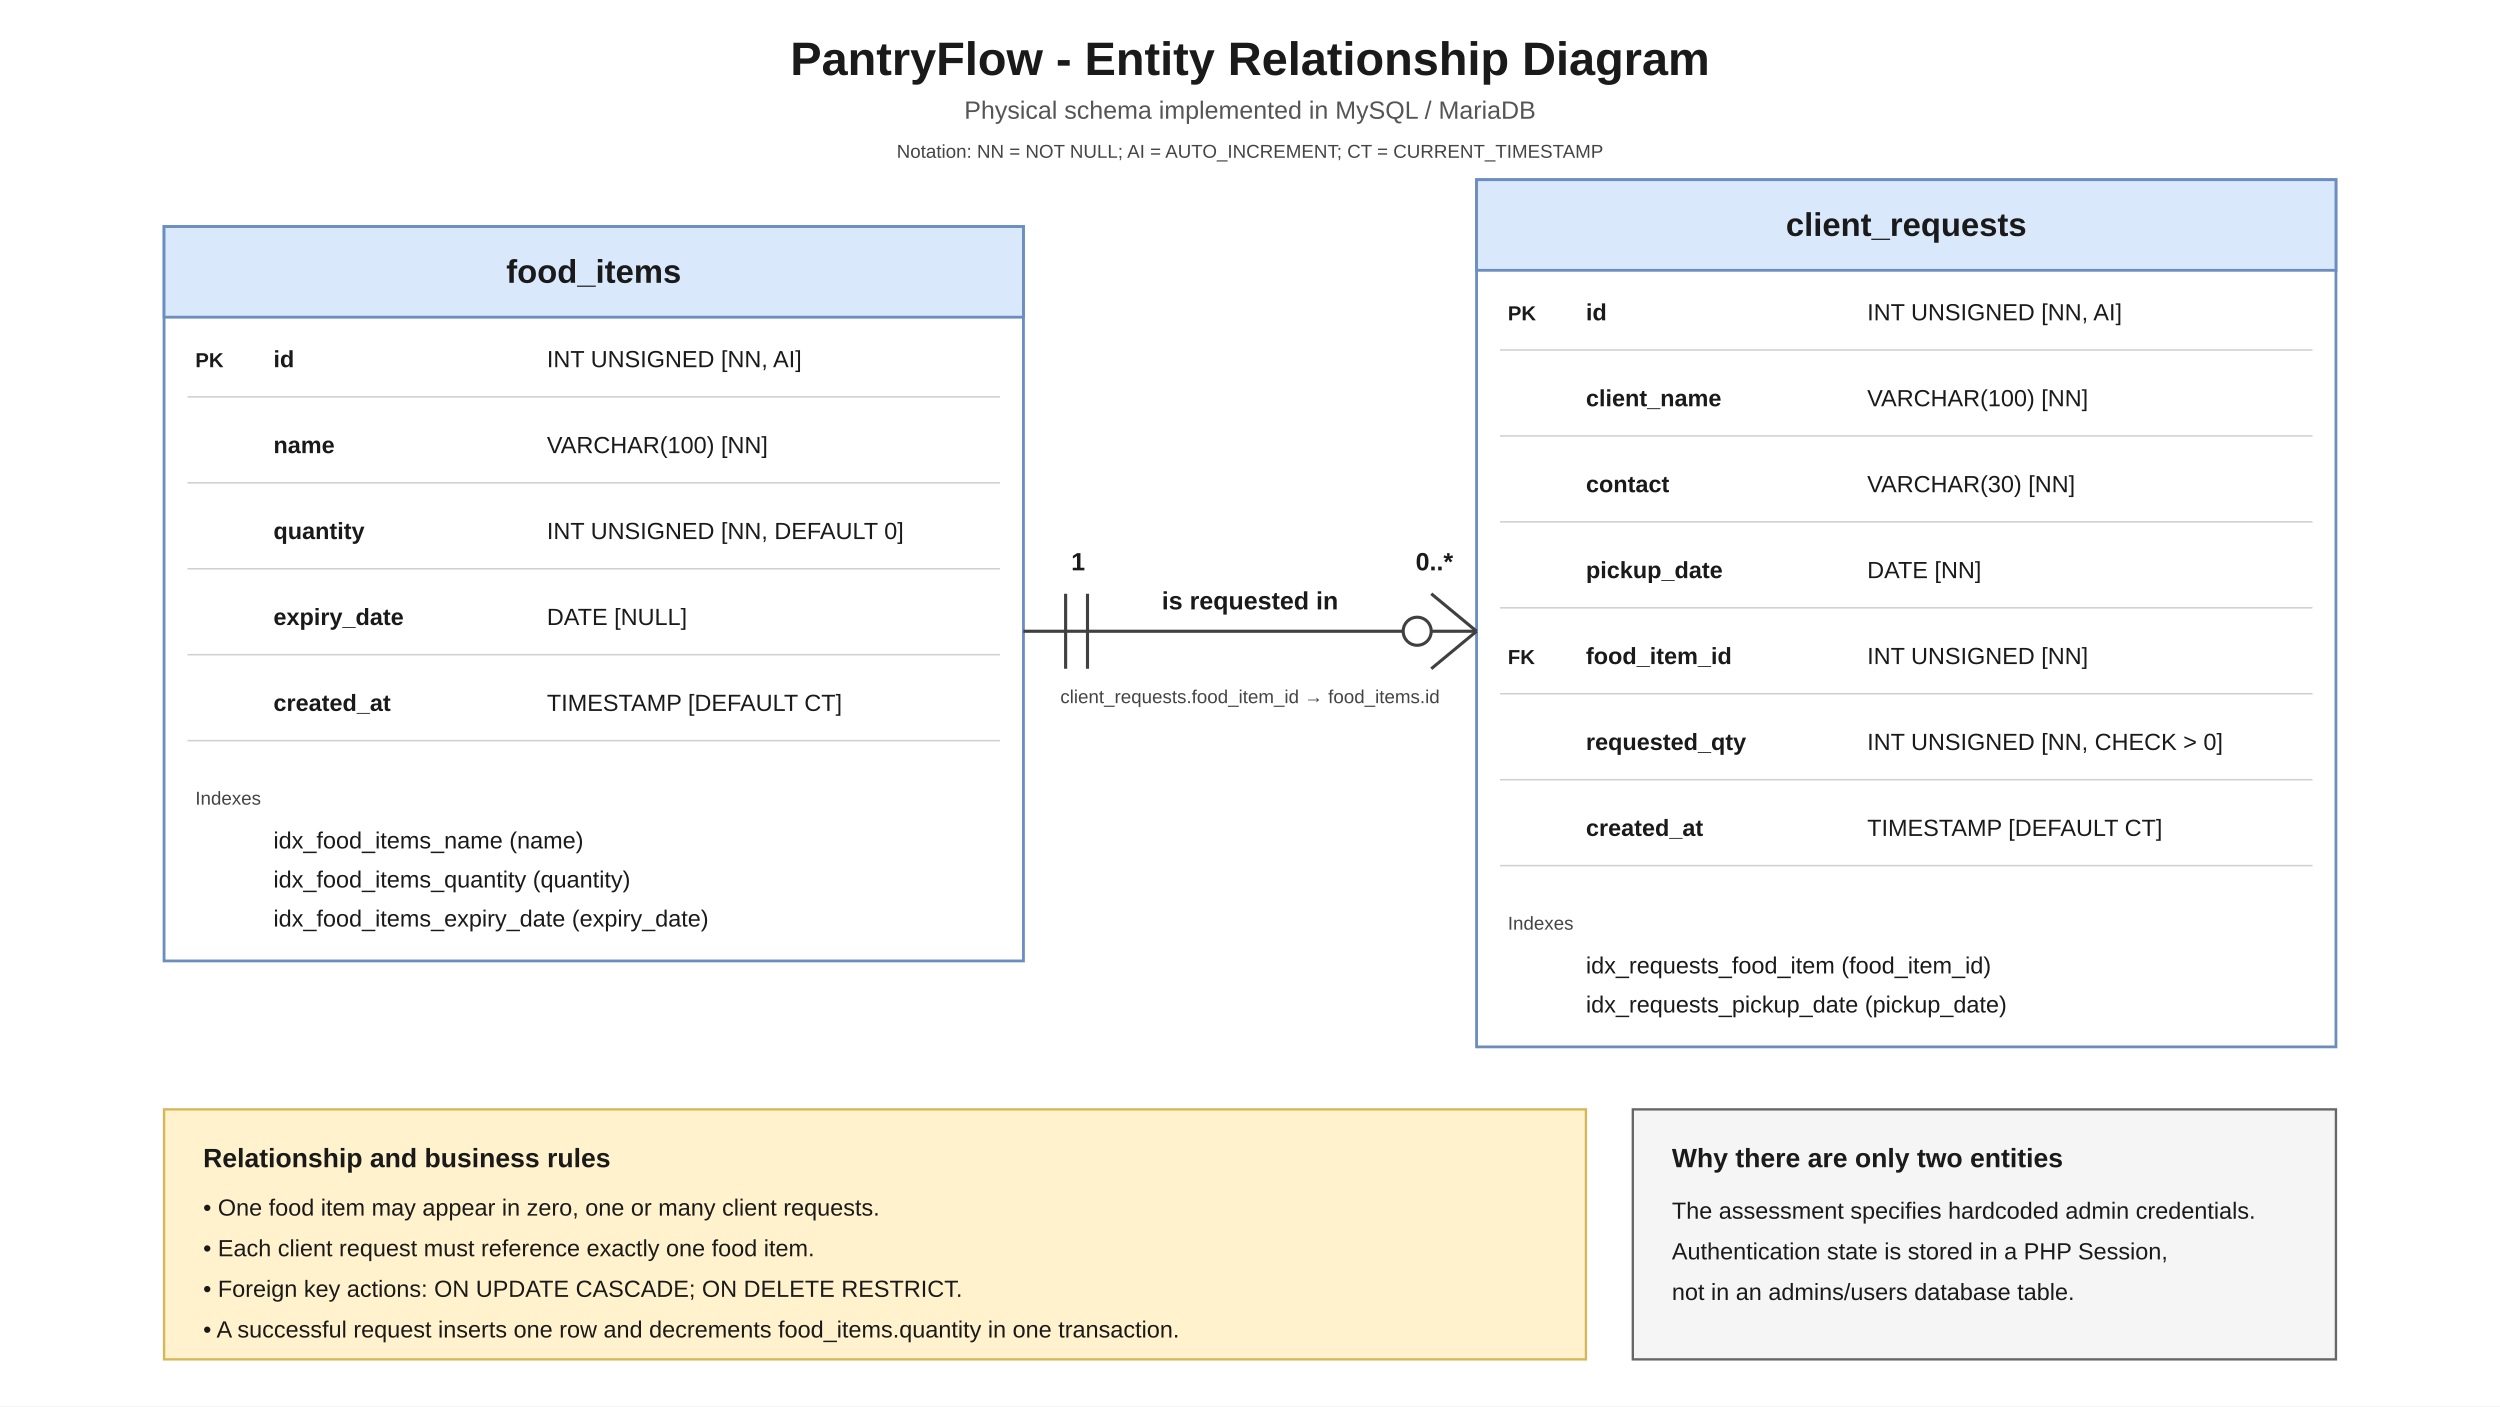
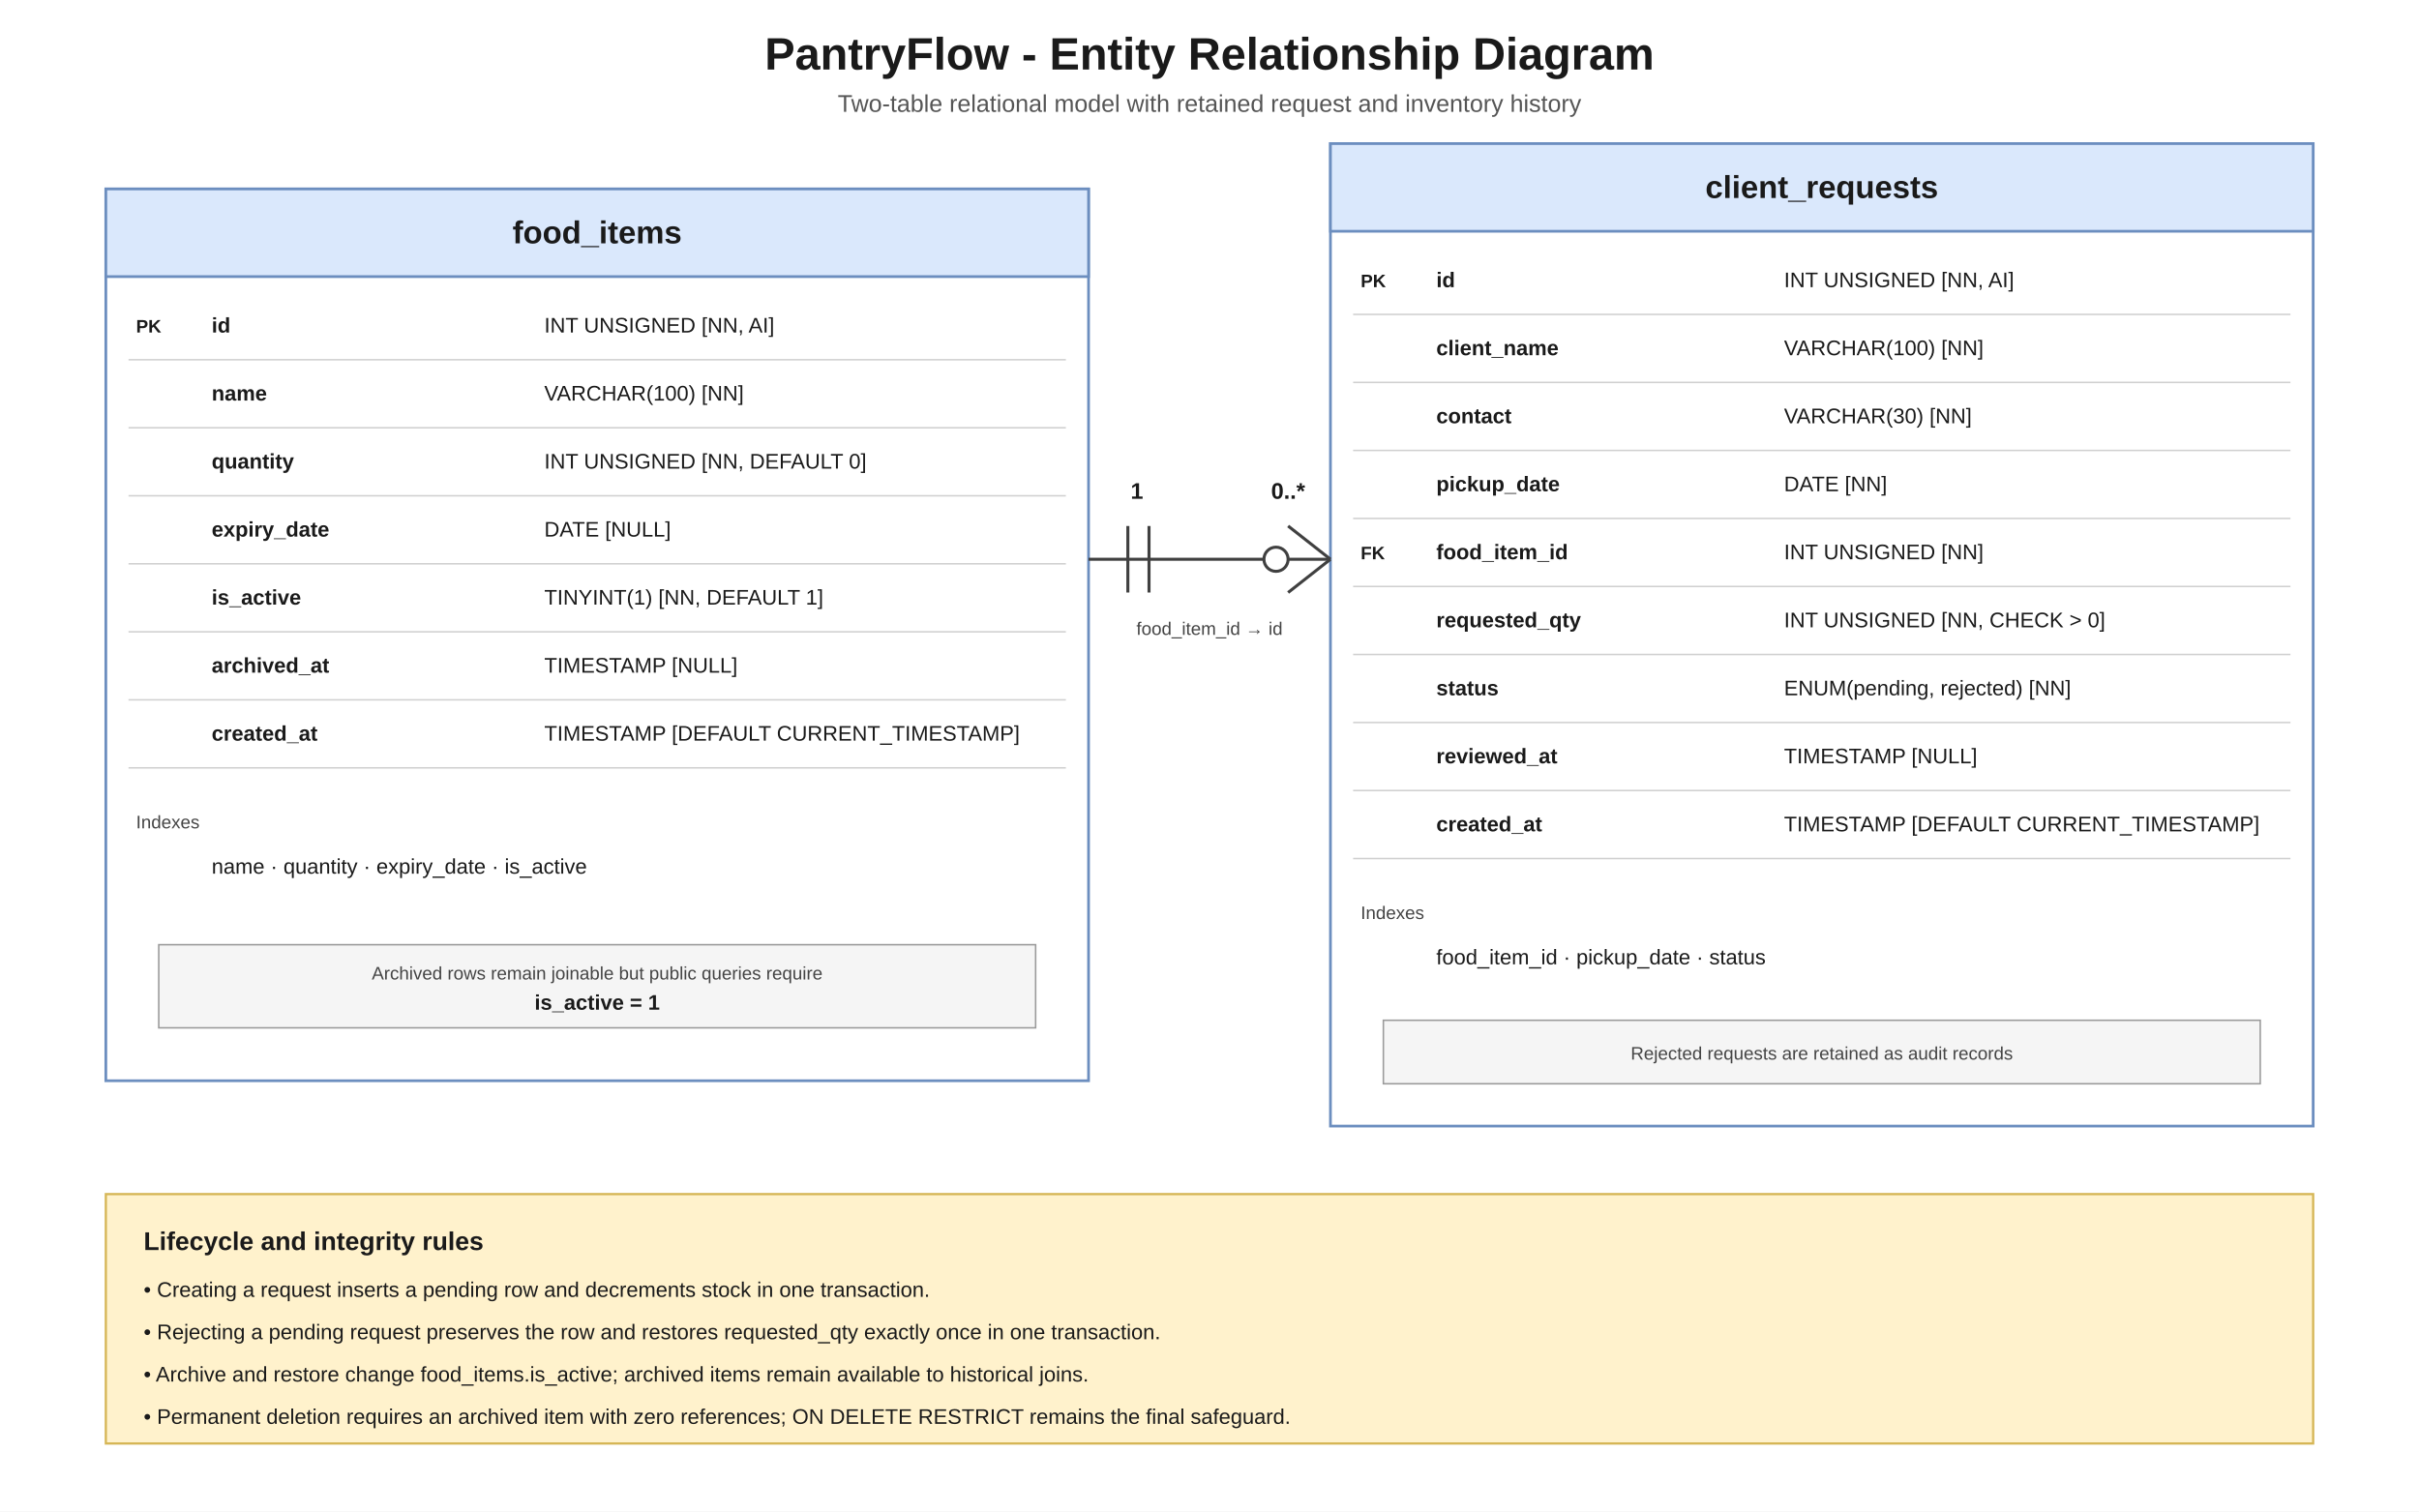
- <svg xmlns="http://www.w3.org/2000/svg" width="1600" height="900" viewBox="0 0 1600 900" role="img" aria-labelledby="title desc">
+ <svg xmlns="http://www.w3.org/2000/svg" width="1600" height="1000" viewBox="0 0 1600 1000" role="img" aria-labelledby="title desc">
  <defs>
    <style>
      text { font-family: Arial, Helvetica, sans-serif; fill: #1a1a1a; }
      .title { font-size: 30px; font-weight: 700; }
      .subtitle { font-size: 16px; fill: #555; }
      .table { fill: #fff; stroke: #6c8ebf; stroke-width: 1.8; }
      .header { fill: #dae8fc; stroke: #6c8ebf; stroke-width: 1.8; }
      .table-title { font-size: 21px; font-weight: 700; }
-       .field { font-size: 15px; }
-       .field-name { font-size: 15px; font-weight: 700; }
-       .key { font-size: 13px; font-weight: 700; }
+       .field { font-size: 14px; }
+       .field-name { font-size: 14px; font-weight: 700; }
+       .key { font-size: 12px; font-weight: 700; }
      .small { font-size: 12px; fill: #444; }
-       .relation { font-size: 16px; font-weight: 700; }
+       .relation { font-size: 15px; font-weight: 700; }
      .note { fill: #fff2cc; stroke: #d6b656; stroke-width: 1.5; }
      .note-title { font-size: 17px; font-weight: 700; }
-       .body { font-size: 15px; }
+       .body { font-size: 14px; }
      .rowline { stroke: #d0d0d0; stroke-width: 1; }
    </style>
  </defs>
-   <rect width="1600" height="900" fill="#ffffff" />
-   <text x="800" y="48" text-anchor="middle" class="title">PantryFlow - Entity Relationship Diagram</text>
-   <text x="800" y="76" text-anchor="middle" class="subtitle">Physical schema implemented in MySQL / MariaDB</text>
-   <text x="800" y="101" text-anchor="middle" class="small">Notation: NN = NOT NULL; AI = AUTO_INCREMENT; CT = CURRENT_TIMESTAMP</text>
-   <rect x="105" y="145" width="550" height="470" class="table" />
-   <rect x="105" y="145" width="550" height="58" class="header" />
-   <text x="380" y="181" text-anchor="middle" class="table-title">food_items</text>
-   <text x="125" y="235" class="key">PK</text>
-   <text x="175" y="235" class="field-name">id</text>
-   <text x="350" y="235" class="field">INT UNSIGNED [NN, AI]</text>
-   <line x1="120" y1="254" x2="640" y2="254" class="rowline" />
-   <text x="175" y="290" class="field-name">name</text>
-   <text x="350" y="290" class="field">VARCHAR(100) [NN]</text>
-   <line x1="120" y1="309" x2="640" y2="309" class="rowline" />
-   <text x="175" y="345" class="field-name">quantity</text>
-   <text x="350" y="345" class="field">INT UNSIGNED [NN, DEFAULT 0]</text>
-   <line x1="120" y1="364" x2="640" y2="364" class="rowline" />
-   <text x="175" y="400" class="field-name">expiry_date</text>
-   <text x="350" y="400" class="field">DATE [NULL]</text>
-   <line x1="120" y1="419" x2="640" y2="419" class="rowline" />
-   <text x="175" y="455" class="field-name">created_at</text>
-   <text x="350" y="455" class="field">TIMESTAMP [DEFAULT CT]</text>
-   <line x1="120" y1="474" x2="640" y2="474" class="rowline" />
-   <text x="125" y="515" class="small">Indexes</text>
-   <text x="175" y="543" class="body">idx_food_items_name (name)</text>
-   <text x="175" y="568" class="body">idx_food_items_quantity (quantity)</text>
-   <text x="175" y="593" class="body">idx_food_items_expiry_date (expiry_date)</text>
-   <rect x="945" y="115" width="550" height="555" class="table" />
-   <rect x="945" y="115" width="550" height="58" class="header" />
-   <text x="1220" y="151" text-anchor="middle" class="table-title">client_requests</text>
-   <text x="965" y="205" class="key">PK</text>
-   <text x="1015" y="205" class="field-name">id</text>
-   <text x="1195" y="205" class="field">INT UNSIGNED [NN, AI]</text>
-   <line x1="960" y1="224" x2="1480" y2="224" class="rowline" />
-   <text x="1015" y="260" class="field-name">client_name</text>
-   <text x="1195" y="260" class="field">VARCHAR(100) [NN]</text>
-   <line x1="960" y1="279" x2="1480" y2="279" class="rowline" />
-   <text x="1015" y="315" class="field-name">contact</text>
-   <text x="1195" y="315" class="field">VARCHAR(30) [NN]</text>
-   <line x1="960" y1="334" x2="1480" y2="334" class="rowline" />
-   <text x="1015" y="370" class="field-name">pickup_date</text>
-   <text x="1195" y="370" class="field">DATE [NN]</text>
-   <line x1="960" y1="389" x2="1480" y2="389" class="rowline" />
-   <text x="965" y="425" class="key">FK</text>
-   <text x="1015" y="425" class="field-name">food_item_id</text>
-   <text x="1195" y="425" class="field">INT UNSIGNED [NN]</text>
-   <line x1="960" y1="444" x2="1480" y2="444" class="rowline" />
-   <text x="1015" y="480" class="field-name">requested_qty</text>
-   <text x="1195" y="480" class="field">INT UNSIGNED [NN, CHECK &gt; 0]</text>
-   <line x1="960" y1="499" x2="1480" y2="499" class="rowline" />
-   <text x="1015" y="535" class="field-name">created_at</text>
-   <text x="1195" y="535" class="field">TIMESTAMP [DEFAULT CT]</text>
-   <line x1="960" y1="554" x2="1480" y2="554" class="rowline" />
-   <text x="965" y="595" class="small">Indexes</text>
-   <text x="1015" y="623" class="body">idx_requests_food_item (food_item_id)</text>
-   <text x="1015" y="648" class="body">idx_requests_pickup_date (pickup_date)</text>
-   <path d="M655 404 H945" fill="none" stroke="#404040" stroke-width="2" />
-   <line x1="682" y1="380" x2="682" y2="428" stroke="#404040" stroke-width="2" />
-   <line x1="696" y1="380" x2="696" y2="428" stroke="#404040" stroke-width="2" />
-   <circle cx="907" cy="404" r="9" fill="#fff" stroke="#404040" stroke-width="2" />
-   <path d="M945 404 L916 380 M945 404 L916 428" fill="none" stroke="#404040" stroke-width="2" />
-   <text x="690" y="365" text-anchor="middle" class="relation">1</text>
-   <text x="918" y="365" text-anchor="middle" class="relation">0..*</text>
-   <text x="800" y="390" text-anchor="middle" class="relation">is requested in</text>
-   <text x="800" y="450" text-anchor="middle" class="small">client_requests.food_item_id → food_items.id</text>
-   <rect x="105" y="710" width="910" height="160" class="note" />
-   <text x="130" y="747" class="note-title">Relationship and business rules</text>
-   <text x="130" y="778" class="body">• One food item may appear in zero, one or many client requests.</text>
-   <text x="130" y="804" class="body">• Each client request must reference exactly one food item.</text>
-   <text x="130" y="830" class="body">• Foreign key actions: ON UPDATE CASCADE; ON DELETE RESTRICT.</text>
-   <text x="130" y="856" class="body">• A successful request inserts one row and decrements food_items.quantity in one transaction.</text>
-   <rect x="1045" y="710" width="450" height="160" fill="#f5f5f5" stroke="#666" stroke-width="1.5" />
-   <text x="1070" y="747" class="note-title">Why there are only two entities</text>
-   <text x="1070" y="780" class="body">The assessment specifies hardcoded admin credentials.</text>
-   <text x="1070" y="806" class="body">Authentication state is stored in a PHP Session,</text>
-   <text x="1070" y="832" class="body">not in an admins/users database table.</text>
+   <rect width="1600" height="1000" fill="#ffffff" />
+   <text x="800" y="46" text-anchor="middle" class="title">PantryFlow - Entity Relationship Diagram</text>
+   <text x="800" y="74" text-anchor="middle" class="subtitle">Two-table relational model with retained request and inventory history</text>
+   <rect x="70" y="125" width="650" height="590" class="table" />
+   <rect x="70" y="125" width="650" height="58" class="header" />
+   <text x="395" y="161" text-anchor="middle" class="table-title">food_items</text>
+   <text x="90" y="220" class="key">PK</text>
+   <text x="140" y="220" class="field-name">id</text>
+   <text x="360" y="220" class="field">INT UNSIGNED [NN, AI]</text>
+   <line x1="85" y1="238" x2="705" y2="238" class="rowline" />
+   <text x="140" y="265" class="field-name">name</text>
+   <text x="360" y="265" class="field">VARCHAR(100) [NN]</text>
+   <line x1="85" y1="283" x2="705" y2="283" class="rowline" />
+   <text x="140" y="310" class="field-name">quantity</text>
+   <text x="360" y="310" class="field">INT UNSIGNED [NN, DEFAULT 0]</text>
+   <line x1="85" y1="328" x2="705" y2="328" class="rowline" />
+   <text x="140" y="355" class="field-name">expiry_date</text>
+   <text x="360" y="355" class="field">DATE [NULL]</text>
+   <line x1="85" y1="373" x2="705" y2="373" class="rowline" />
+   <text x="140" y="400" class="field-name">is_active</text>
+   <text x="360" y="400" class="field">TINYINT(1) [NN, DEFAULT 1]</text>
+   <line x1="85" y1="418" x2="705" y2="418" class="rowline" />
+   <text x="140" y="445" class="field-name">archived_at</text>
+   <text x="360" y="445" class="field">TIMESTAMP [NULL]</text>
+   <line x1="85" y1="463" x2="705" y2="463" class="rowline" />
+   <text x="140" y="490" class="field-name">created_at</text>
+   <text x="360" y="490" class="field">TIMESTAMP [DEFAULT CURRENT_TIMESTAMP]</text>
+   <line x1="85" y1="508" x2="705" y2="508" class="rowline" />
+   <text x="90" y="548" class="small">Indexes</text>
+   <text x="140" y="578" class="body">name · quantity · expiry_date · is_active</text>
+   <rect x="105" y="625" width="580" height="55" fill="#f5f5f5" stroke="#999" />
+   <text x="395" y="648" text-anchor="middle" class="small">Archived rows remain joinable but public queries require</text>
+   <text x="395" y="668" text-anchor="middle" class="field-name">is_active = 1</text>
+   <rect x="880" y="95" width="650" height="650" class="table" />
+   <rect x="880" y="95" width="650" height="58" class="header" />
+   <text x="1205" y="131" text-anchor="middle" class="table-title">client_requests</text>
+   <text x="900" y="190" class="key">PK</text>
+   <text x="950" y="190" class="field-name">id</text>
+   <text x="1180" y="190" class="field">INT UNSIGNED [NN, AI]</text>
+   <line x1="895" y1="208" x2="1515" y2="208" class="rowline" />
+   <text x="950" y="235" class="field-name">client_name</text>
+   <text x="1180" y="235" class="field">VARCHAR(100) [NN]</text>
+   <line x1="895" y1="253" x2="1515" y2="253" class="rowline" />
+   <text x="950" y="280" class="field-name">contact</text>
+   <text x="1180" y="280" class="field">VARCHAR(30) [NN]</text>
+   <line x1="895" y1="298" x2="1515" y2="298" class="rowline" />
+   <text x="950" y="325" class="field-name">pickup_date</text>
+   <text x="1180" y="325" class="field">DATE [NN]</text>
+   <line x1="895" y1="343" x2="1515" y2="343" class="rowline" />
+   <text x="900" y="370" class="key">FK</text>
+   <text x="950" y="370" class="field-name">food_item_id</text>
+   <text x="1180" y="370" class="field">INT UNSIGNED [NN]</text>
+   <line x1="895" y1="388" x2="1515" y2="388" class="rowline" />
+   <text x="950" y="415" class="field-name">requested_qty</text>
+   <text x="1180" y="415" class="field">INT UNSIGNED [NN, CHECK &gt; 0]</text>
+   <line x1="895" y1="433" x2="1515" y2="433" class="rowline" />
+   <text x="950" y="460" class="field-name">status</text>
+   <text x="1180" y="460" class="field">ENUM(pending, rejected) [NN]</text>
+   <line x1="895" y1="478" x2="1515" y2="478" class="rowline" />
+   <text x="950" y="505" class="field-name">reviewed_at</text>
+   <text x="1180" y="505" class="field">TIMESTAMP [NULL]</text>
+   <line x1="895" y1="523" x2="1515" y2="523" class="rowline" />
+   <text x="950" y="550" class="field-name">created_at</text>
+   <text x="1180" y="550" class="field">TIMESTAMP [DEFAULT CURRENT_TIMESTAMP]</text>
+   <line x1="895" y1="568" x2="1515" y2="568" class="rowline" />
+   <text x="900" y="608" class="small">Indexes</text>
+   <text x="950" y="638" class="body">food_item_id · pickup_date · status</text>
+   <rect x="915" y="675" width="580" height="42" fill="#f5f5f5" stroke="#999" />
+   <text x="1205" y="701" text-anchor="middle" class="small">Rejected requests are retained as audit records</text>
+   <path d="M720 370 H880" fill="none" stroke="#404040" stroke-width="2" />
+   <line x1="746" y1="348" x2="746" y2="392" stroke="#404040" stroke-width="2" />
+   <line x1="760" y1="348" x2="760" y2="392" stroke="#404040" stroke-width="2" />
+   <circle cx="844" cy="370" r="8" fill="#fff" stroke="#404040" stroke-width="2" />
+   <path d="M880 370 L852 348 M880 370 L852 392" fill="none" stroke="#404040" stroke-width="2" />
+   <text x="752" y="330" text-anchor="middle" class="relation">1</text>
+   <text x="852" y="330" text-anchor="middle" class="relation">0..*</text>
+   <text x="800" y="420" text-anchor="middle" class="small">food_item_id → id</text>
+   <rect x="70" y="790" width="1460" height="165" class="note" />
+   <text x="95" y="827" class="note-title">Lifecycle and integrity rules</text>
+   <text x="95" y="858" class="body">• Creating a request inserts a pending row and decrements stock in one transaction.</text>
+   <text x="95" y="886" class="body">• Rejecting a pending request preserves the row and restores requested_qty exactly once in one transaction.</text>
+   <text x="95" y="914" class="body">• Archive and restore change food_items.is_active; archived items remain available to historical joins.</text>
+   <text x="95" y="942" class="body">• Permanent deletion requires an archived item with zero references; ON DELETE RESTRICT remains the final safeguard.</text>
</svg>
